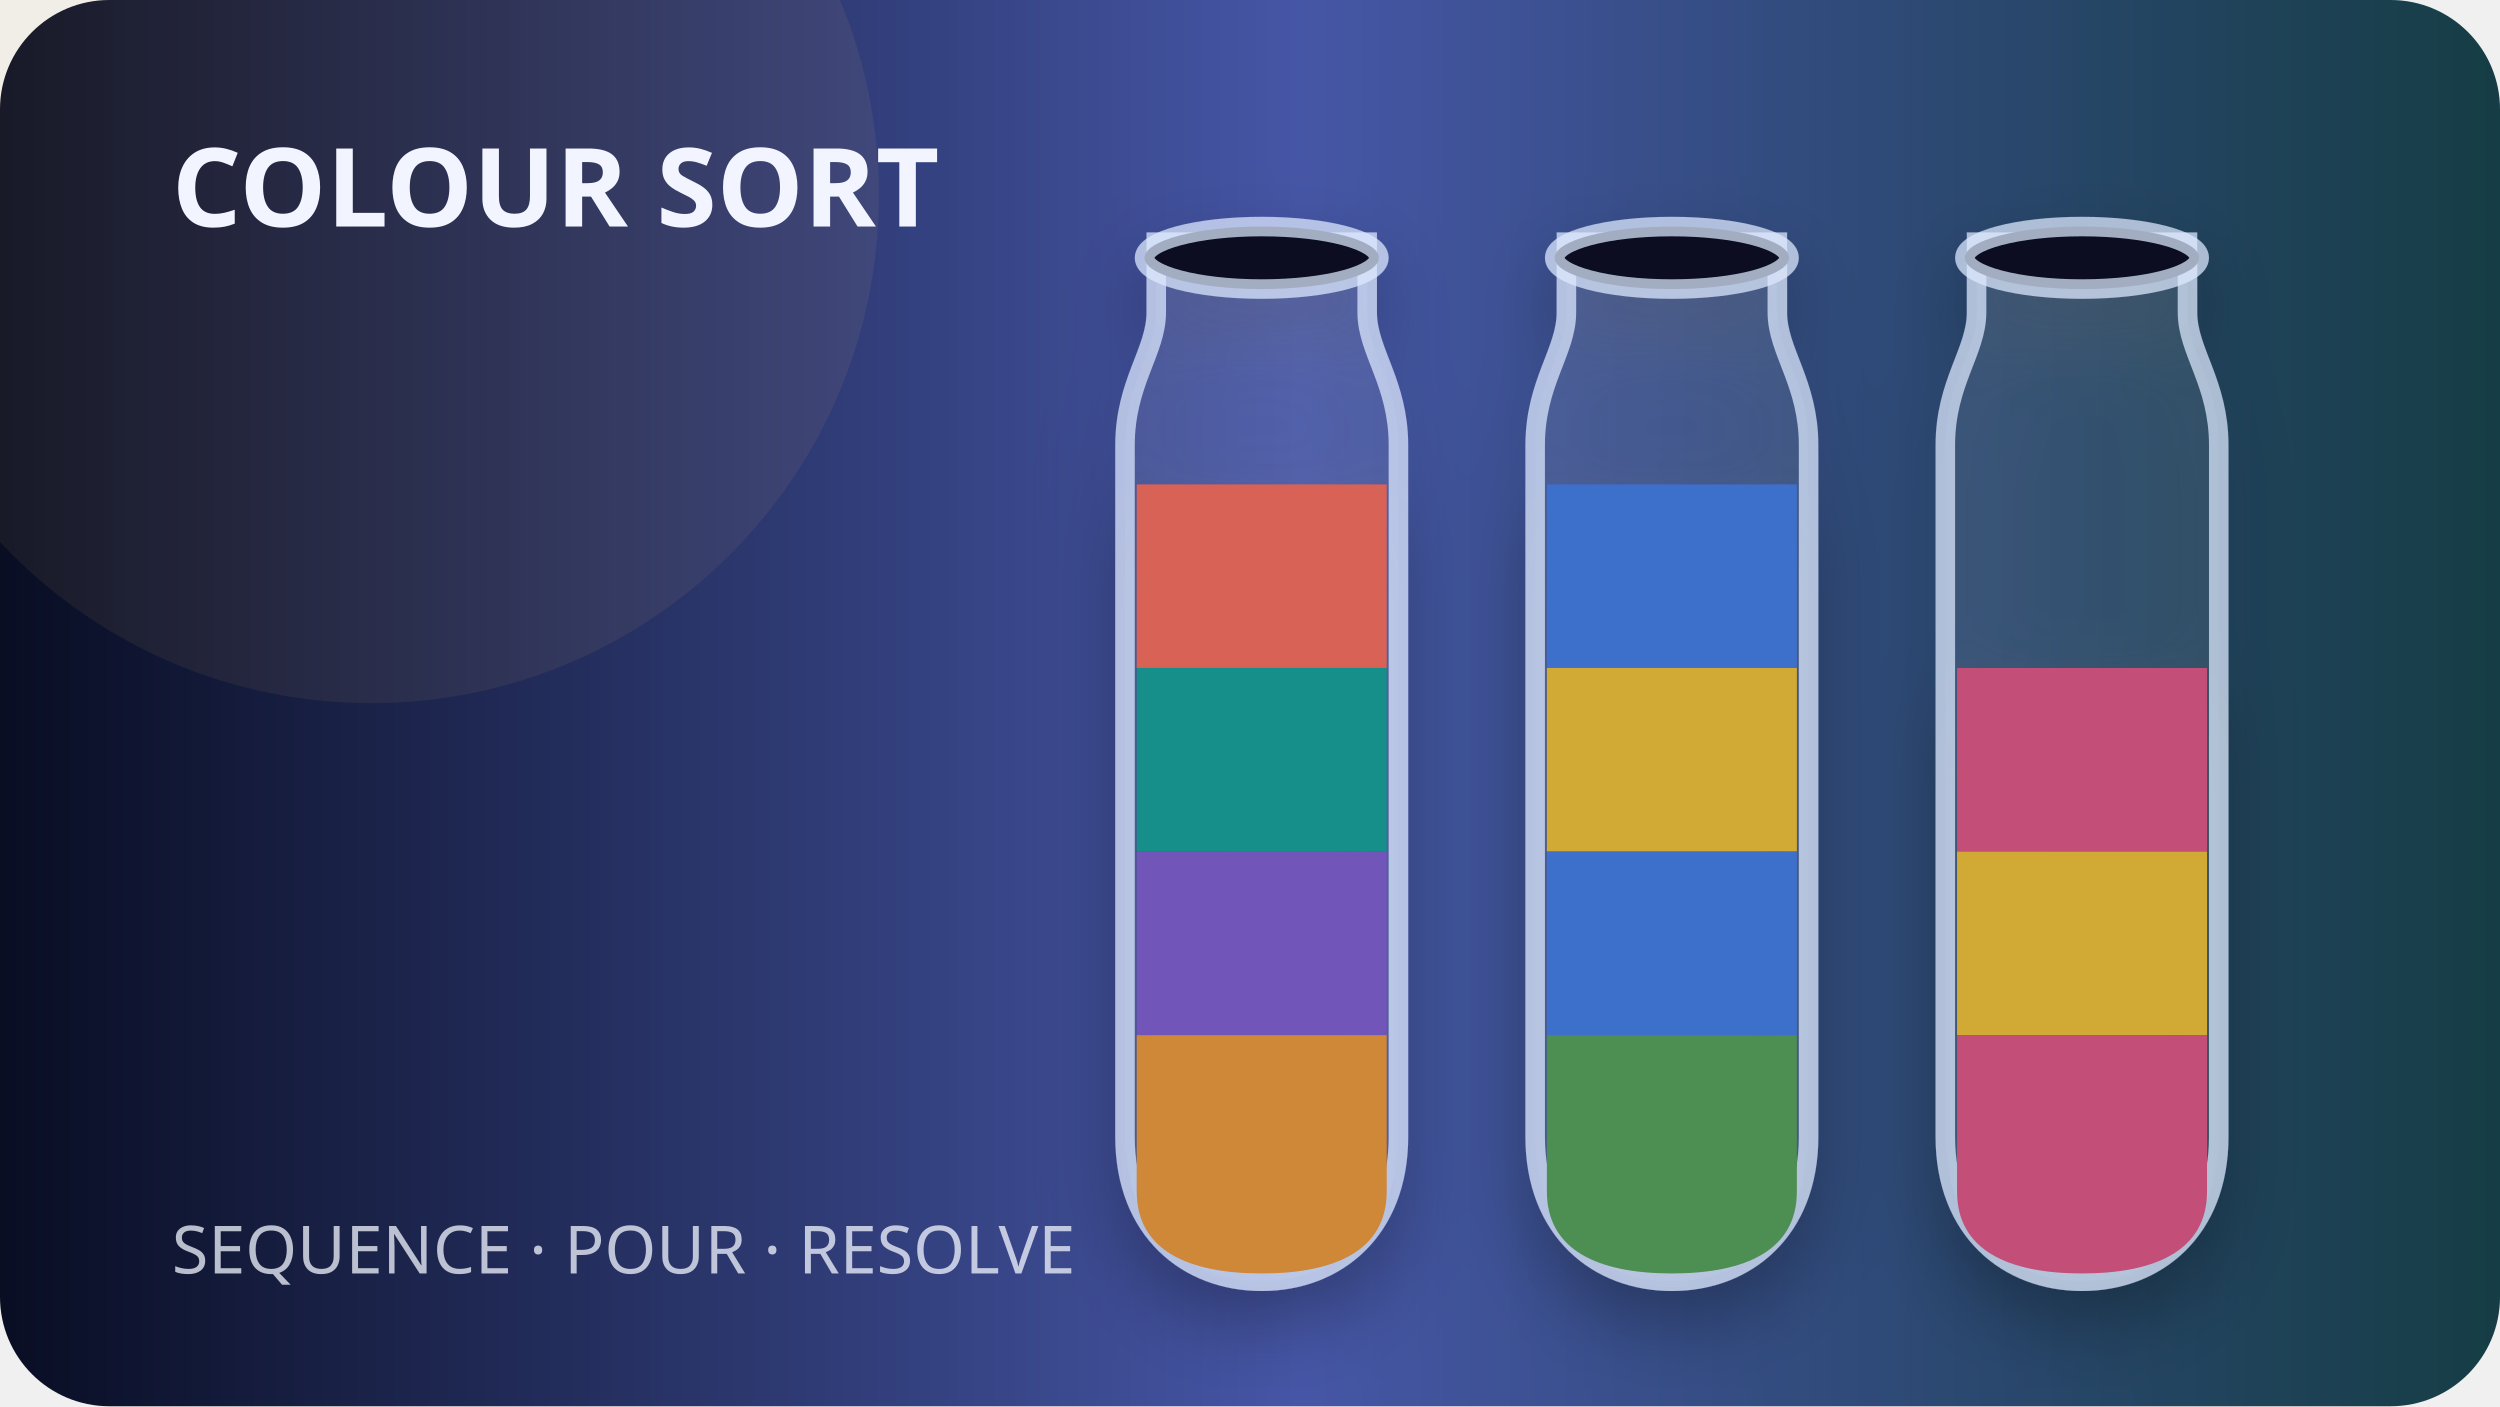
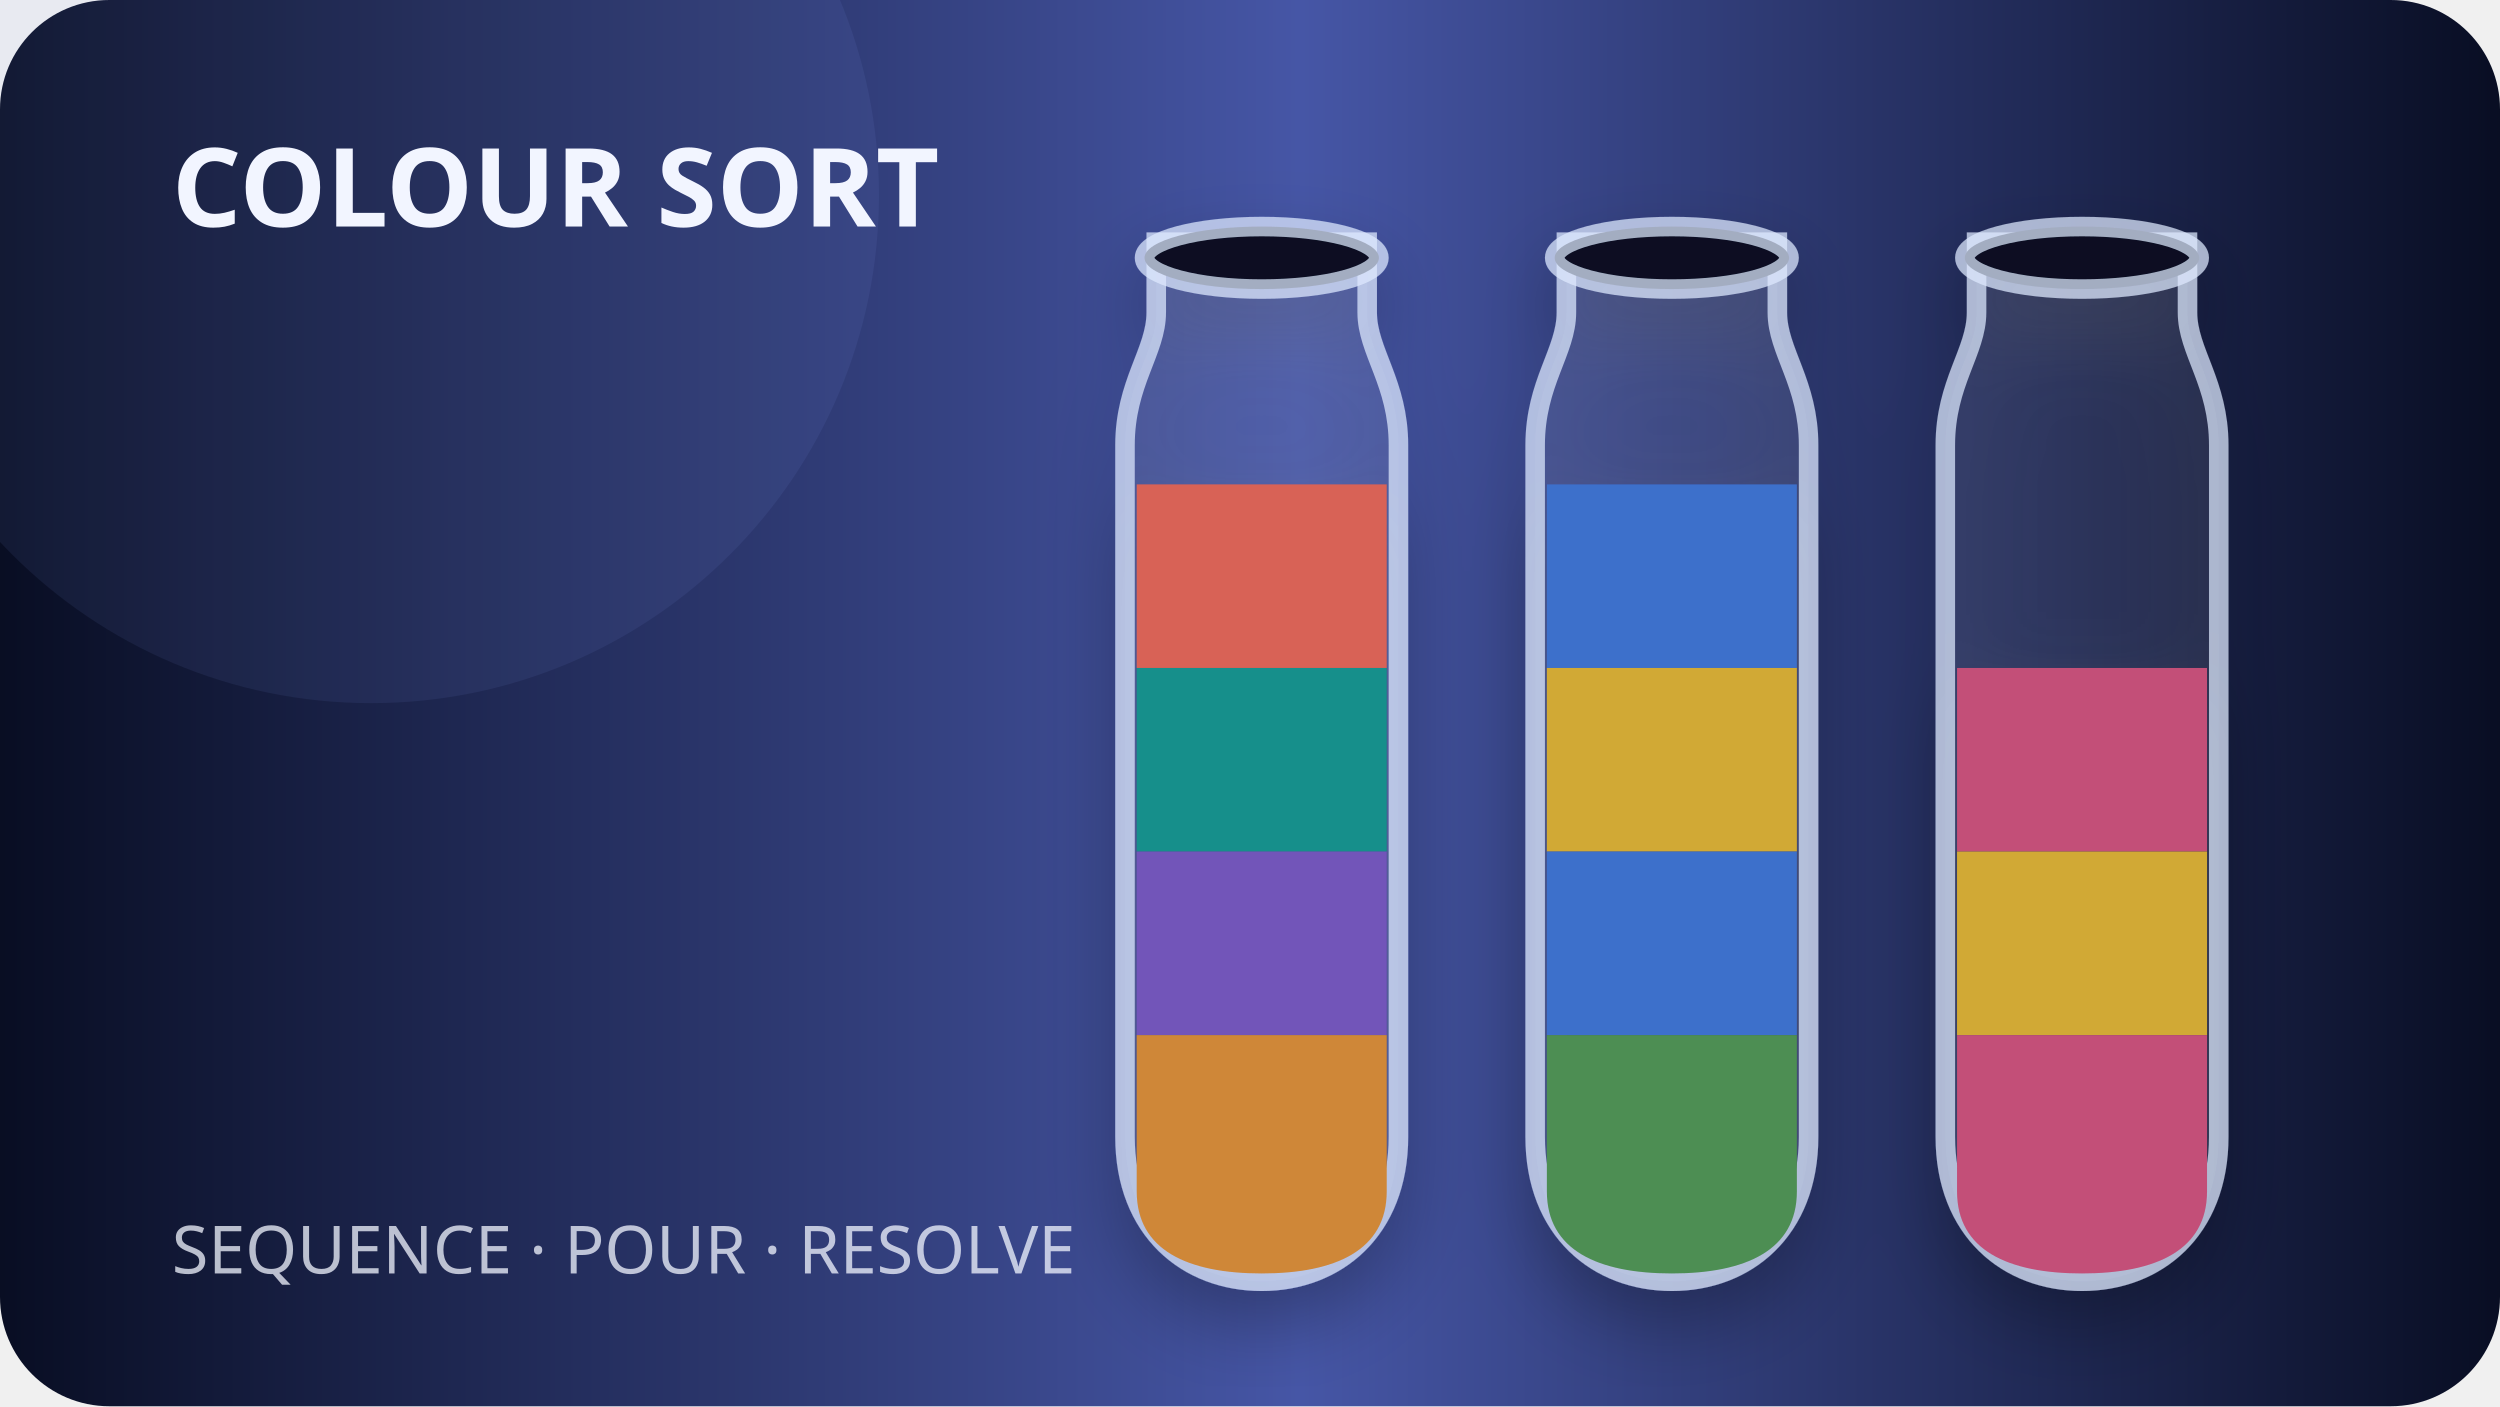
<svg xmlns="http://www.w3.org/2000/svg" viewBox="0 0 640 360" role="img" aria-labelledby="title desc">
  <defs>
    <linearGradient id="bg" x1="0" x2="1">
      <stop stop-color="#080d22" />
      <stop offset=".52" stop-color="#4656a6" />
-       <stop offset="1" stop-color="#153d44" />
+       <stop offset="1" stop-color="#080d22" />
    </linearGradient>
    <filter id="shadow">
      <feDropShadow dx="0" dy="9" stdDeviation="10" flood-color="#000" flood-opacity=".3" />
    </filter>
  </defs>
  <rect width="640" height="360" rx="28" fill="url(#bg)" />
-   <circle cx="95" cy="50" r="130" fill="#f4c56c" fill-opacity=".07" />
+   <circle cx="95" cy="50" r="130" fill="#8ca7ff" fill-opacity=".08" />
  <g font-family="system-ui,sans-serif" fill="#f2f5ff">
    <text x="44" y="58" font-size="28" font-weight="800">COLOUR SORT</text>
    <text x="44" y="326" font-size="17" opacity=".75">SEQUENCE · POUR · RESOLVE</text>
  </g>
  <g transform="translate(278 55)" filter="url(#shadow)" stroke="#dfeaff" stroke-width="5" stroke-opacity=".72">
    <g transform="translate(0 0)">
      <path d="M18 7h54v18c0 10 8 18 8 34v177c0 24-16 37-35 37S10 260 10 236V59c0-16 8-24 8-34z" fill="#fff" fill-opacity=".055" />
      <path d="M13 69h64v47H13z" fill="#d86257" stroke="none" />
      <path d="M13 116h64v47H13z" fill="#188f8b" stroke="none" />
      <path d="M13 163h64v47H13z" fill="#7255b9" stroke="none" />
      <path d="M13 210h64v40c0 15-13 21-32 21s-32-6-32-21z" fill="#cf8737" stroke="none" />
      <ellipse cx="45" cy="11" rx="30" ry="8" fill="#080d22" />
    </g>
    <g transform="translate(105 0)">
      <path d="M18 7h54v18c0 10 8 18 8 34v177c0 24-16 37-35 37S10 260 10 236V59c0-16 8-24 8-34z" fill="#fff" fill-opacity=".055" />
      <path d="M13 69h64v47H13z" fill="#3e70cb" stroke="none" />
      <path d="M13 116h64v47H13z" fill="#d1a934" stroke="none" />
      <path d="M13 163h64v47H13z" fill="#3e70cb" stroke="none" />
      <path d="M13 210h64v40c0 15-13 21-32 21s-32-6-32-21z" fill="#4d8e52" stroke="none" />
      <ellipse cx="45" cy="11" rx="30" ry="8" fill="#080d22" />
    </g>
    <g transform="translate(210 0)">
      <path d="M18 7h54v18c0 10 8 18 8 34v177c0 24-16 37-35 37S10 260 10 236V59c0-16 8-24 8-34z" fill="#fff" fill-opacity=".055" />
      <path d="M13 116h64v47H13z" fill="#c34f78" stroke="none" />
      <path d="M13 163h64v47H13z" fill="#d1a934" stroke="none" />
      <path d="M13 210h64v40c0 15-13 21-32 21s-32-6-32-21z" fill="#c34f78" stroke="none" />
      <ellipse cx="45" cy="11" rx="30" ry="8" fill="#080d22" />
    </g>
  </g>
</svg>
